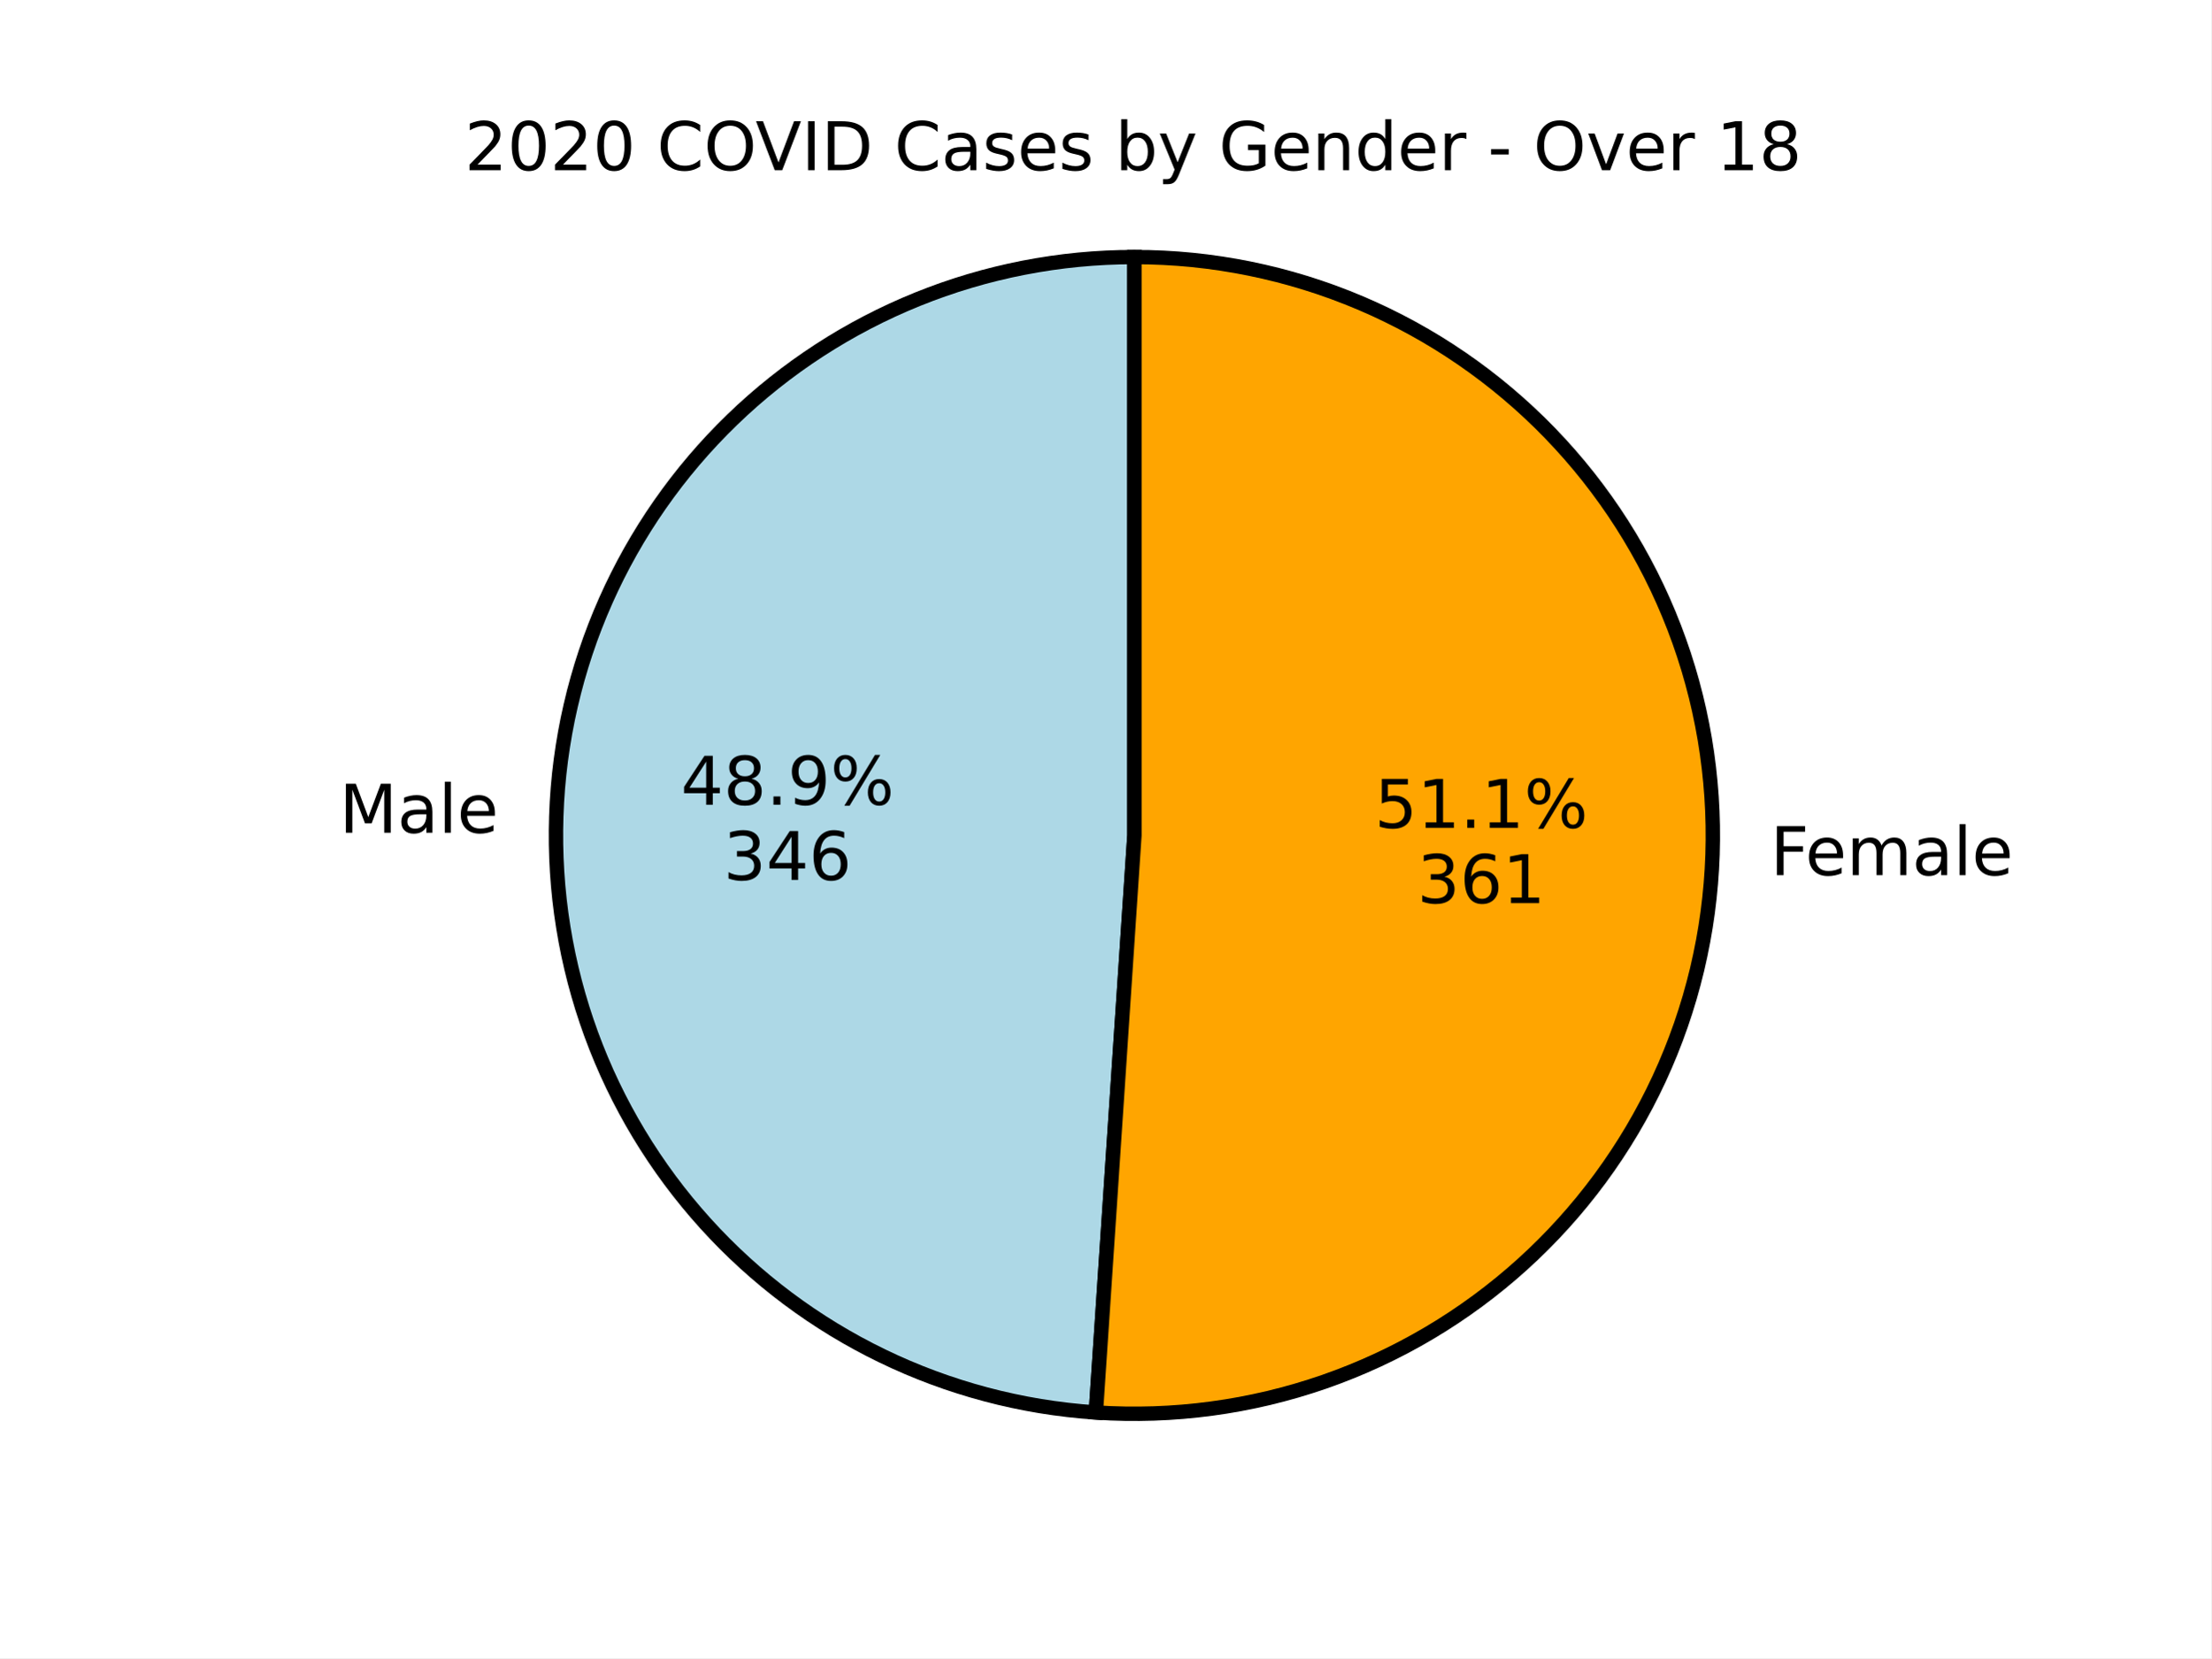
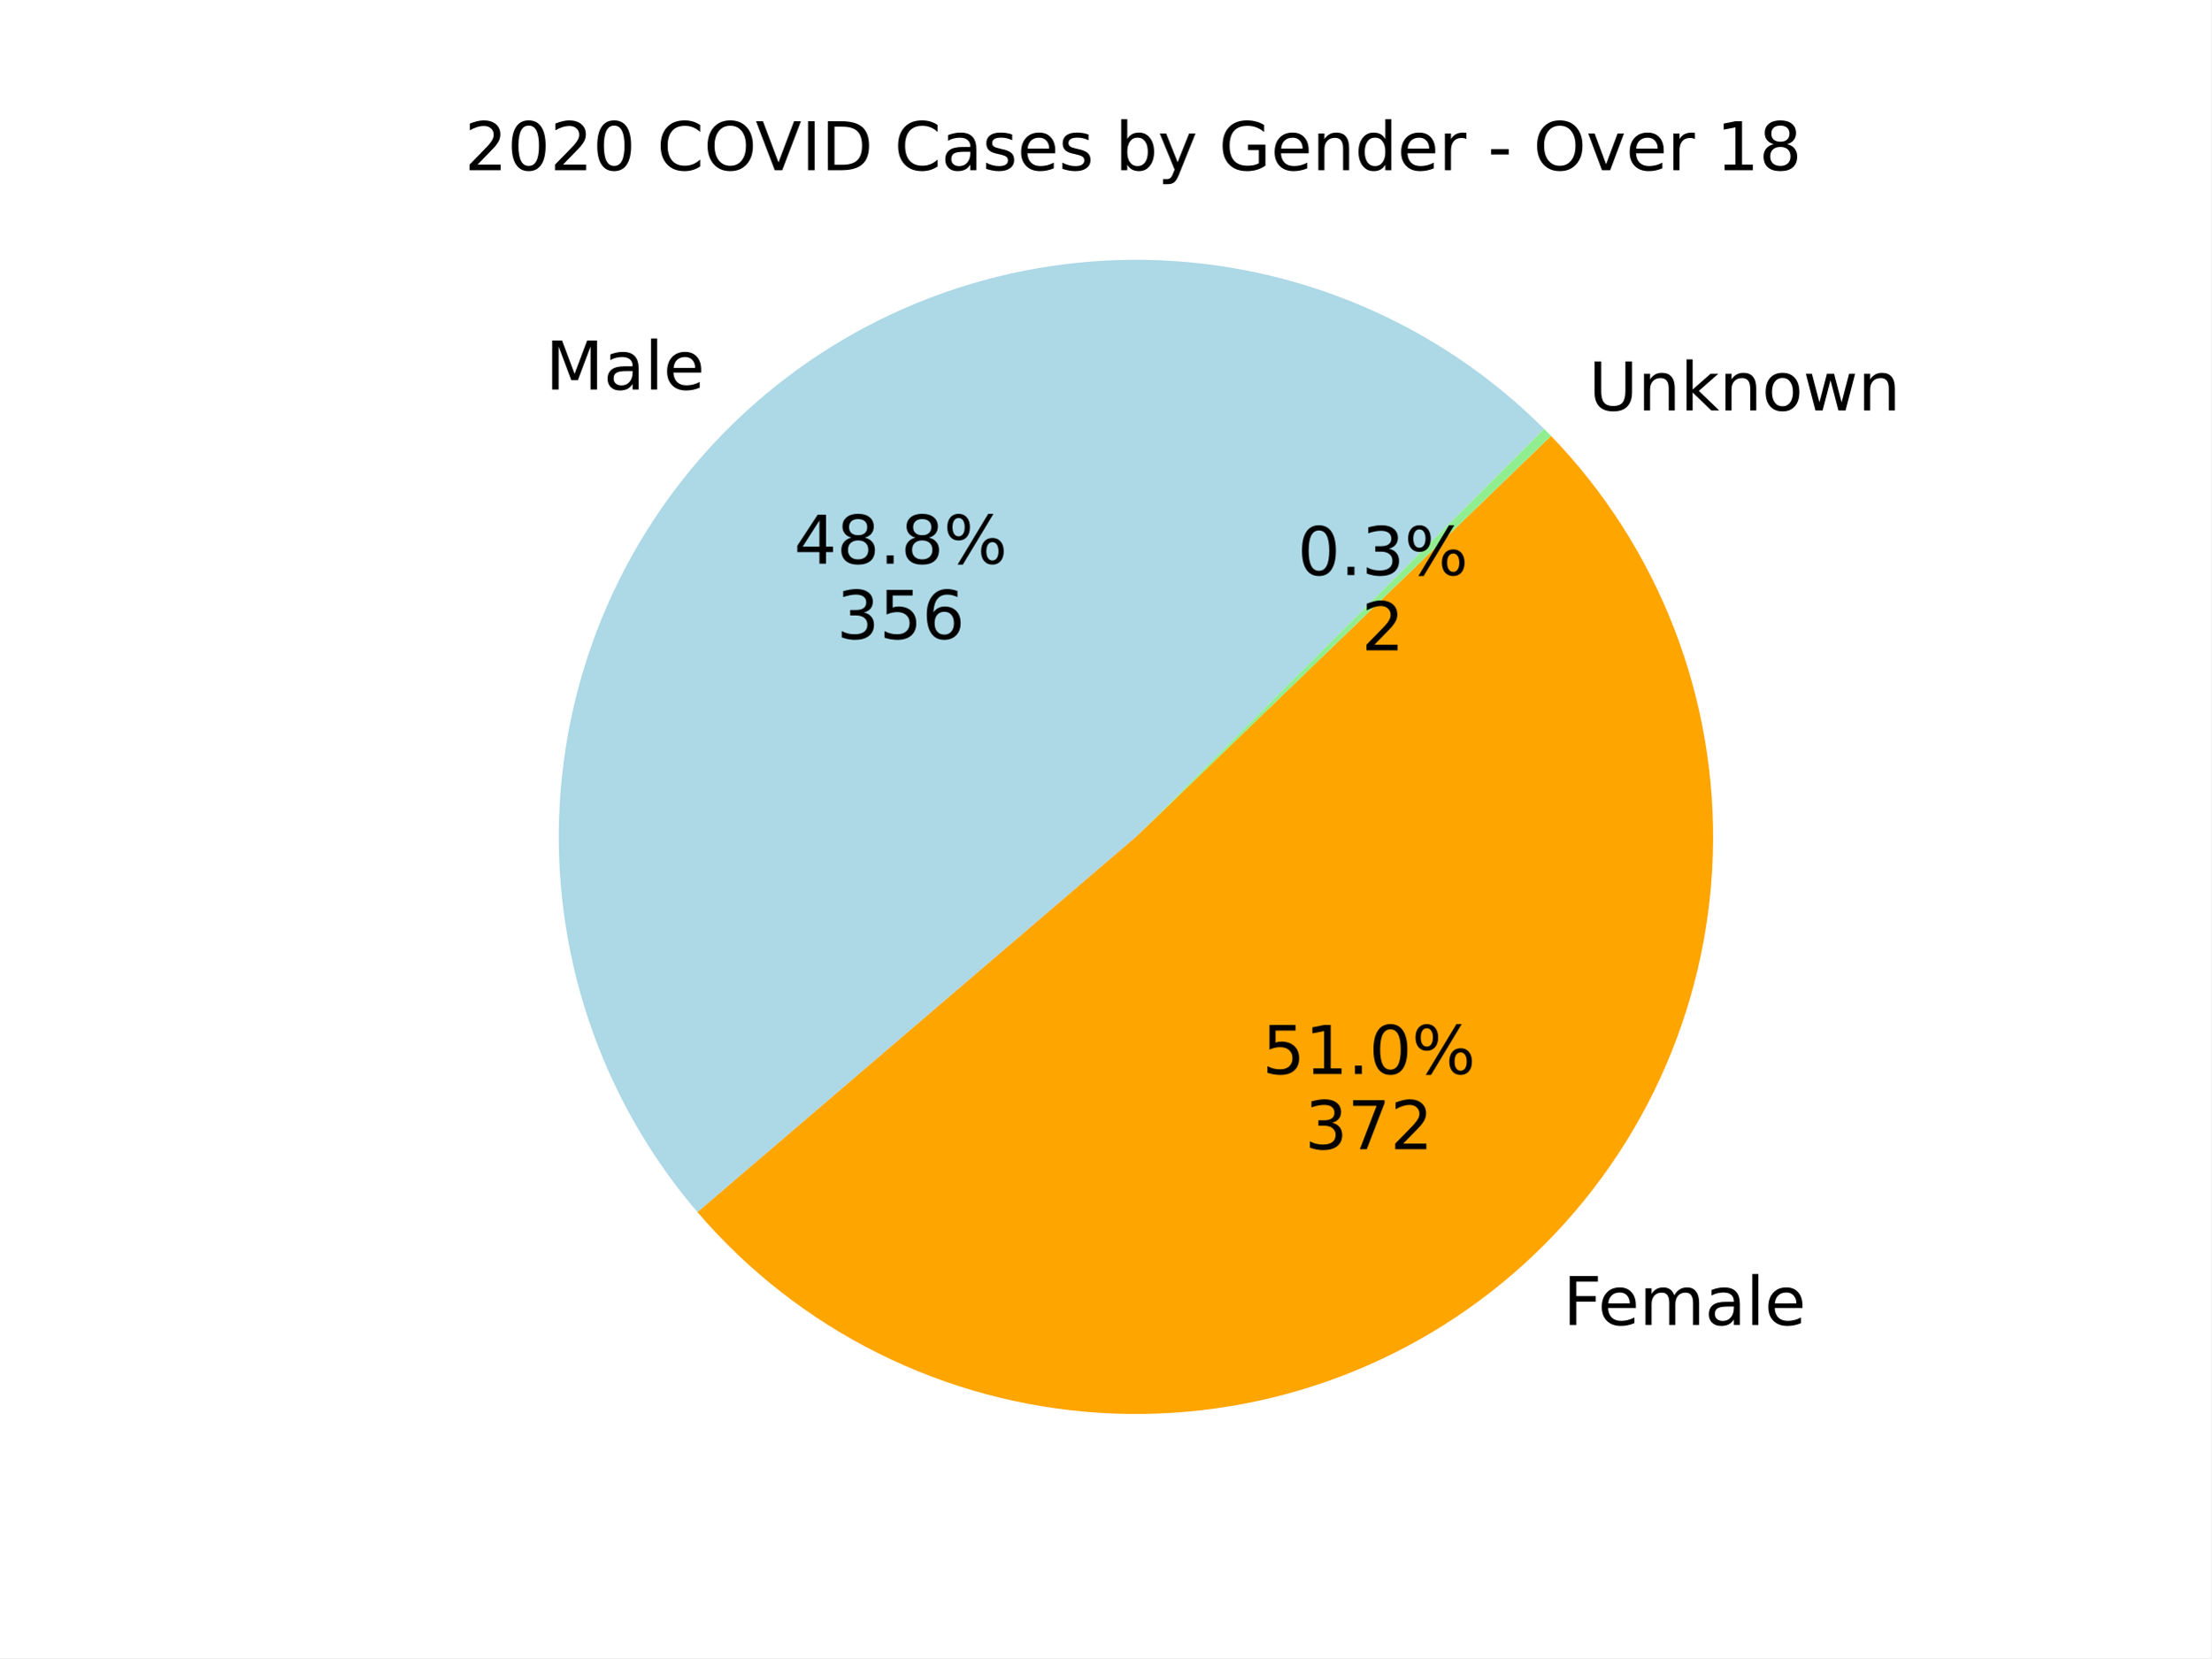
<svg xmlns="http://www.w3.org/2000/svg" xmlns:xlink="http://www.w3.org/1999/xlink" height="345.6pt" version="1.1" viewBox="0 0 460.8 345.6" width="460.8pt">
  <defs>
    <style type="text/css">*{stroke-linecap:butt;stroke-linejoin:round;}</style>
  </defs>
  <g id="figure_1">
    <g id="patch_1">
      <path d="M 0 345.6  L 460.8 345.6  L 460.8 0  L 0 0  z " style="fill:#ffffff;" />
    </g>
    <g id="axes_1">
      <g id="patch_2">
-         <path d="M 236.412 53.568  C 205.145 53.568 175.072 65.732 152.598 87.469  C 130.124 109.207 116.965 138.857 115.923 170.106  C 114.881 201.356 126.036 231.817 147.013 255.003  C 167.989 278.189 197.185 292.329 228.382 294.411  L 236.412 174.123  L 236.412 53.568  z " style="fill:#add8e6;stroke:#000000;stroke-linejoin:miter;stroke-width:3;" />
+         <path d="M 321.787 89.378  C 299.807 67.398 270.14 54.772 239.062 54.17  C 207.983 53.568 177.85 65.036 155.035 86.148  C 132.221 107.261 118.455 136.416 116.65 167.448  C 114.845 198.48 125.138 229.035 145.351 252.65  L 236.733 174.433  L 321.787 89.378  z " style="fill:#add8e6;" />
      </g>
      <g id="patch_3">
-         <path d="M 228.382 294.411  C 244.515 295.488 260.702 293.308 275.976 288.002  C 291.249 282.695 305.3 274.37 317.291 263.522  C 329.281 252.674 338.968 239.524 345.772 224.856  C 352.577 210.189 356.361 194.301 356.9 178.14  C 357.439 161.98 354.721 145.875 348.908 130.787  C 343.096 115.698 334.307 101.932 323.066 90.31  C 311.824 78.688 298.359 69.445 283.472 63.133  C 268.586 56.821 252.581 53.568 236.412 53.568  L 236.412 174.123  L 228.382 294.411  z " style="fill:#ffa500;stroke:#000000;stroke-linejoin:miter;stroke-width:3;" />
+         <path d="M 145.351 252.65  C 155.821 264.882 168.64 274.888 183.049 282.074  C 197.457 289.26 213.162 293.48 229.231 294.484  C 245.301 295.488 261.409 293.256 276.6 287.919  C 291.79 282.583 305.756 274.25 317.667 263.417  C 329.578 252.584 339.193 239.468 345.942 224.85  C 352.69 210.232 356.436 194.407 356.955 178.314  C 357.475 162.222 354.758 146.188 348.967 131.165  C 343.175 116.142 334.426 102.434 323.239 90.855  L 236.733 174.433  L 145.351 252.65  z " style="fill:#ffa500;" />
+       </g>
+       <g id="patch_4">
+         <path d="M 323.239 90.855  C 322.999 90.607 322.758 90.359 322.516 90.113  C 322.274 89.867 322.031 89.622 321.787 89.378  L 236.733 174.433  L 323.239 90.855  z " style="fill:#90ee90;" />
      </g>
      <g id="matplotlib.axis_1" />
      <g id="matplotlib.axis_2" />
      <g id="text_1">
-         <g transform="translate(70.71175 173.5678)scale(0.14 -0.14)">
+         <g transform="translate(113.703 81.18312)scale(0.14 -0.14)">
          <defs>
            <path d="M 9.812 72.906  L 24.516 72.906  L 43.109 23.297  L 61.812 72.906  L 76.516 72.906  L 76.516 0  L 66.891 0  L 66.891 64.016  L 48.094 14.016  L 38.188 14.016  L 19.391 64.016  L 19.391 0  L 9.812 0  z " id="DejaVuSans-77" />
            <path d="M 34.281 27.484  Q 23.391 27.484 19.188 25  Q 14.984 22.516 14.984 16.5  Q 14.984 11.719 18.141 8.906  Q 21.297 6.109 26.703 6.109  Q 34.188 6.109 38.703 11.406  Q 43.219 16.703 43.219 25.484  L 43.219 27.484  z M 52.203 31.203  L 52.203 0  L 43.219 0  L 43.219 8.297  Q 40.141 3.328 35.547 0.953  Q 30.953 -1.422 24.312 -1.422  Q 15.922 -1.422 10.953 3.297  Q 6 8.016 6 15.922  Q 6 25.141 12.172 29.828  Q 18.359 34.516 30.609 34.516  L 43.219 34.516  L 43.219 35.406  Q 43.219 41.609 39.141 45  Q 35.062 48.391 27.688 48.391  Q 23 48.391 18.547 47.266  Q 14.109 46.141 10.016 43.891  L 10.016 52.203  Q 14.938 54.109 19.578 55.047  Q 24.219 56 28.609 56  Q 40.484 56 46.344 49.844  Q 52.203 43.703 52.203 31.203  z " id="DejaVuSans-97" />
            <path d="M 9.422 75.984  L 18.406 75.984  L 18.406 0  L 9.422 0  z " id="DejaVuSans-108" />
            <path d="M 56.203 29.594  L 56.203 25.203  L 14.891 25.203  Q 15.484 15.922 20.484 11.062  Q 25.484 6.203 34.422 6.203  Q 39.594 6.203 44.453 7.469  Q 49.312 8.734 54.109 11.281  L 54.109 2.781  Q 49.266 0.734 44.188 -0.344  Q 39.109 -1.422 33.891 -1.422  Q 20.797 -1.422 13.156 6.188  Q 5.516 13.812 5.516 26.812  Q 5.516 40.234 12.766 48.109  Q 20.016 56 32.328 56  Q 43.359 56 49.781 48.891  Q 56.203 41.797 56.203 29.594  z M 47.219 32.234  Q 47.125 39.594 43.094 43.984  Q 39.062 48.391 32.422 48.391  Q 24.906 48.391 20.391 44.141  Q 15.875 39.891 15.188 32.172  z " id="DejaVuSans-101" />
          </defs>
          <use xlink:href="#DejaVuSans-77" />
          <use x="86.279" xlink:href="#DejaVuSans-97" />
          <use x="147.559" xlink:href="#DejaVuSans-108" />
          <use x="175.342" xlink:href="#DejaVuSans-101" />
        </g>
      </g>
      <g id="text_2">
-         <g transform="translate(141.8814 167.7379)scale(0.14 -0.14)">
+         <g transform="translate(165.4771 117.4868)scale(0.14 -0.14)">
          <defs>
            <path d="M 37.797 64.312  L 12.891 25.391  L 37.797 25.391  z M 35.203 72.906  L 47.609 72.906  L 47.609 25.391  L 58.016 25.391  L 58.016 17.188  L 47.609 17.188  L 47.609 0  L 37.797 0  L 37.797 17.188  L 4.891 17.188  L 4.891 26.703  z " id="DejaVuSans-52" />
            <path d="M 31.781 34.625  Q 24.75 34.625 20.719 30.859  Q 16.703 27.094 16.703 20.516  Q 16.703 13.922 20.719 10.156  Q 24.75 6.391 31.781 6.391  Q 38.812 6.391 42.859 10.172  Q 46.922 13.969 46.922 20.516  Q 46.922 27.094 42.891 30.859  Q 38.875 34.625 31.781 34.625  z M 21.922 38.812  Q 15.578 40.375 12.031 44.719  Q 8.5 49.078 8.5 55.328  Q 8.5 64.062 14.719 69.141  Q 20.953 74.219 31.781 74.219  Q 42.672 74.219 48.875 69.141  Q 55.078 64.062 55.078 55.328  Q 55.078 49.078 51.531 44.719  Q 48 40.375 41.703 38.812  Q 48.828 37.156 52.797 32.312  Q 56.781 27.484 56.781 20.516  Q 56.781 9.906 50.312 4.234  Q 43.844 -1.422 31.781 -1.422  Q 19.734 -1.422 13.25 4.234  Q 6.781 9.906 6.781 20.516  Q 6.781 27.484 10.781 32.312  Q 14.797 37.156 21.922 38.812  z M 18.312 54.391  Q 18.312 48.734 21.844 45.562  Q 25.391 42.391 31.781 42.391  Q 38.141 42.391 41.719 45.562  Q 45.312 48.734 45.312 54.391  Q 45.312 60.062 41.719 63.234  Q 38.141 66.406 31.781 66.406  Q 25.391 66.406 21.844 63.234  Q 18.312 60.062 18.312 54.391  z " id="DejaVuSans-56" />
            <path d="M 10.688 12.406  L 21 12.406  L 21 0  L 10.688 0  z " id="DejaVuSans-46" />
-             <path d="M 10.984 1.516  L 10.984 10.5  Q 14.703 8.734 18.5 7.812  Q 22.312 6.891 25.984 6.891  Q 35.75 6.891 40.891 13.453  Q 46.047 20.016 46.781 33.406  Q 43.953 29.203 39.594 26.953  Q 35.25 24.703 29.984 24.703  Q 19.047 24.703 12.672 31.312  Q 6.297 37.938 6.297 49.422  Q 6.297 60.641 12.938 67.422  Q 19.578 74.219 30.609 74.219  Q 43.266 74.219 49.922 64.516  Q 56.594 54.828 56.594 36.375  Q 56.594 19.141 48.406 8.859  Q 40.234 -1.422 26.422 -1.422  Q 22.703 -1.422 18.891 -0.688  Q 15.094 0.047 10.984 1.516  z M 30.609 32.422  Q 37.25 32.422 41.125 36.953  Q 45.016 41.5 45.016 49.422  Q 45.016 57.281 41.125 61.844  Q 37.25 66.406 30.609 66.406  Q 23.969 66.406 20.094 61.844  Q 16.219 57.281 16.219 49.422  Q 16.219 41.5 20.094 36.953  Q 23.969 32.422 30.609 32.422  z " id="DejaVuSans-57" />
            <path d="M 72.703 32.078  Q 68.453 32.078 66.031 28.469  Q 63.625 24.859 63.625 18.406  Q 63.625 12.062 66.031 8.422  Q 68.453 4.781 72.703 4.781  Q 76.859 4.781 79.266 8.422  Q 81.688 12.062 81.688 18.406  Q 81.688 24.812 79.266 28.438  Q 76.859 32.078 72.703 32.078  z M 72.703 38.281  Q 80.422 38.281 84.953 32.906  Q 89.5 27.547 89.5 18.406  Q 89.5 9.281 84.938 3.922  Q 80.375 -1.422 72.703 -1.422  Q 64.891 -1.422 60.344 3.922  Q 55.812 9.281 55.812 18.406  Q 55.812 27.594 60.375 32.938  Q 64.938 38.281 72.703 38.281  z M 22.312 68.016  Q 18.109 68.016 15.688 64.375  Q 13.281 60.75 13.281 54.391  Q 13.281 47.953 15.672 44.328  Q 18.062 40.719 22.312 40.719  Q 26.562 40.719 28.969 44.328  Q 31.391 47.953 31.391 54.391  Q 31.391 60.688 28.953 64.344  Q 26.516 68.016 22.312 68.016  z M 66.406 74.219  L 74.219 74.219  L 28.609 -1.422  L 20.797 -1.422  z M 22.312 74.219  Q 30.031 74.219 34.609 68.875  Q 39.203 63.531 39.203 54.391  Q 39.203 45.172 34.641 39.844  Q 30.078 34.516 22.312 34.516  Q 14.547 34.516 10.031 39.859  Q 5.516 45.219 5.516 54.391  Q 5.516 63.484 10.047 68.844  Q 14.594 74.219 22.312 74.219  z " id="DejaVuSans-37" />
          </defs>
          <use xlink:href="#DejaVuSans-52" />
          <use x="63.623" xlink:href="#DejaVuSans-56" />
          <use x="127.246" xlink:href="#DejaVuSans-46" />
-           <use x="159.033" xlink:href="#DejaVuSans-57" />
+           <use x="159.033" xlink:href="#DejaVuSans-56" />
          <use x="222.656" xlink:href="#DejaVuSans-37" />
        </g>
-         <g transform="translate(150.7572 183.4148)scale(0.14 -0.14)">
+         <g transform="translate(174.3529 133.1637)scale(0.14 -0.14)">
          <defs>
            <path d="M 40.578 39.312  Q 47.656 37.797 51.625 33  Q 55.609 28.219 55.609 21.188  Q 55.609 10.406 48.188 4.484  Q 40.766 -1.422 27.094 -1.422  Q 22.516 -1.422 17.656 -0.516  Q 12.797 0.391 7.625 2.203  L 7.625 11.719  Q 11.719 9.328 16.594 8.109  Q 21.484 6.891 26.812 6.891  Q 36.078 6.891 40.938 10.547  Q 45.797 14.203 45.797 21.188  Q 45.797 27.641 41.281 31.266  Q 36.766 34.906 28.719 34.906  L 20.219 34.906  L 20.219 43.016  L 29.109 43.016  Q 36.375 43.016 40.234 45.922  Q 44.094 48.828 44.094 54.297  Q 44.094 59.906 40.109 62.906  Q 36.141 65.922 28.719 65.922  Q 24.656 65.922 20.016 65.031  Q 15.375 64.156 9.812 62.312  L 9.812 71.094  Q 15.438 72.656 20.344 73.438  Q 25.25 74.219 29.594 74.219  Q 40.828 74.219 47.359 69.109  Q 53.906 64.016 53.906 55.328  Q 53.906 49.266 50.438 45.094  Q 46.969 40.922 40.578 39.312  z " id="DejaVuSans-51" />
+             <path d="M 10.797 72.906  L 49.516 72.906  L 49.516 64.594  L 19.828 64.594  L 19.828 46.734  Q 21.969 47.469 24.109 47.828  Q 26.266 48.188 28.422 48.188  Q 40.625 48.188 47.75 41.5  Q 54.891 34.812 54.891 23.391  Q 54.891 11.625 47.562 5.094  Q 40.234 -1.422 26.906 -1.422  Q 22.312 -1.422 17.547 -0.641  Q 12.797 0.141 7.719 1.703  L 7.719 11.625  Q 12.109 9.234 16.797 8.062  Q 21.484 6.891 26.703 6.891  Q 35.156 6.891 40.078 11.328  Q 45.016 15.766 45.016 23.391  Q 45.016 31 40.078 35.438  Q 35.156 39.891 26.703 39.891  Q 22.75 39.891 18.812 39.016  Q 14.891 38.141 10.797 36.281  z " id="DejaVuSans-53" />
            <path d="M 33.016 40.375  Q 26.375 40.375 22.484 35.828  Q 18.609 31.297 18.609 23.391  Q 18.609 15.531 22.484 10.953  Q 26.375 6.391 33.016 6.391  Q 39.656 6.391 43.531 10.953  Q 47.406 15.531 47.406 23.391  Q 47.406 31.297 43.531 35.828  Q 39.656 40.375 33.016 40.375  z M 52.594 71.297  L 52.594 62.312  Q 48.875 64.062 45.094 64.984  Q 41.312 65.922 37.594 65.922  Q 27.828 65.922 22.672 59.328  Q 17.531 52.734 16.797 39.406  Q 19.672 43.656 24.016 45.922  Q 28.375 48.188 33.594 48.188  Q 44.578 48.188 50.953 41.516  Q 57.328 34.859 57.328 23.391  Q 57.328 12.156 50.688 5.359  Q 44.047 -1.422 33.016 -1.422  Q 20.359 -1.422 13.672 8.266  Q 6.984 17.969 6.984 36.375  Q 6.984 53.656 15.188 63.938  Q 23.391 74.219 37.203 74.219  Q 40.922 74.219 44.703 73.484  Q 48.484 72.75 52.594 71.297  z " id="DejaVuSans-54" />
          </defs>
          <use xlink:href="#DejaVuSans-51" />
-           <use x="63.623" xlink:href="#DejaVuSans-52" />
+           <use x="63.623" xlink:href="#DejaVuSans-53" />
          <use x="127.246" xlink:href="#DejaVuSans-54" />
        </g>
      </g>
      <g id="text_3">
-         <g transform="translate(368.9488 182.4052)scale(0.14 -0.14)">
+         <g transform="translate(325.7603 276.1785)scale(0.14 -0.14)">
          <defs>
            <path d="M 9.812 72.906  L 51.703 72.906  L 51.703 64.594  L 19.672 64.594  L 19.672 43.109  L 48.578 43.109  L 48.578 34.812  L 19.672 34.812  L 19.672 0  L 9.812 0  z " id="DejaVuSans-70" />
            <path d="M 52 44.188  Q 55.375 50.25 60.062 53.125  Q 64.75 56 71.094 56  Q 79.641 56 84.281 50.016  Q 88.922 44.047 88.922 33.016  L 88.922 0  L 79.891 0  L 79.891 32.719  Q 79.891 40.578 77.094 44.375  Q 74.312 48.188 68.609 48.188  Q 61.625 48.188 57.562 43.547  Q 53.516 38.922 53.516 30.906  L 53.516 0  L 44.484 0  L 44.484 32.719  Q 44.484 40.625 41.703 44.406  Q 38.922 48.188 33.109 48.188  Q 26.219 48.188 22.156 43.531  Q 18.109 38.875 18.109 30.906  L 18.109 0  L 9.078 0  L 9.078 54.688  L 18.109 54.688  L 18.109 46.188  Q 21.188 51.219 25.484 53.609  Q 29.781 56 35.688 56  Q 41.656 56 45.828 52.969  Q 50 49.953 52 44.188  z " id="DejaVuSans-109" />
          </defs>
          <use xlink:href="#DejaVuSans-70" />
          <use x="52.02" xlink:href="#DejaVuSans-101" />
          <use x="113.543" xlink:href="#DejaVuSans-109" />
          <use x="210.955" xlink:href="#DejaVuSans-97" />
          <use x="272.234" xlink:href="#DejaVuSans-108" />
          <use x="300.018" xlink:href="#DejaVuSans-101" />
        </g>
      </g>
      <g id="text_4">
-         <g transform="translate(286.4676 172.5582)scale(0.14 -0.14)">
+         <g transform="translate(263.0561 223.8479)scale(0.14 -0.14)">
          <defs>
-             <path d="M 10.797 72.906  L 49.516 72.906  L 49.516 64.594  L 19.828 64.594  L 19.828 46.734  Q 21.969 47.469 24.109 47.828  Q 26.266 48.188 28.422 48.188  Q 40.625 48.188 47.75 41.5  Q 54.891 34.812 54.891 23.391  Q 54.891 11.625 47.562 5.094  Q 40.234 -1.422 26.906 -1.422  Q 22.312 -1.422 17.547 -0.641  Q 12.797 0.141 7.719 1.703  L 7.719 11.625  Q 12.109 9.234 16.797 8.062  Q 21.484 6.891 26.703 6.891  Q 35.156 6.891 40.078 11.328  Q 45.016 15.766 45.016 23.391  Q 45.016 31 40.078 35.438  Q 35.156 39.891 26.703 39.891  Q 22.75 39.891 18.812 39.016  Q 14.891 38.141 10.797 36.281  z " id="DejaVuSans-53" />
            <path d="M 12.406 8.297  L 28.516 8.297  L 28.516 63.922  L 10.984 60.406  L 10.984 69.391  L 28.422 72.906  L 38.281 72.906  L 38.281 8.297  L 54.391 8.297  L 54.391 0  L 12.406 0  z " id="DejaVuSans-49" />
+             <path d="M 31.781 66.406  Q 24.172 66.406 20.328 58.906  Q 16.5 51.422 16.5 36.375  Q 16.5 21.391 20.328 13.891  Q 24.172 6.391 31.781 6.391  Q 39.453 6.391 43.281 13.891  Q 47.125 21.391 47.125 36.375  Q 47.125 51.422 43.281 58.906  Q 39.453 66.406 31.781 66.406  z M 31.781 74.219  Q 44.047 74.219 50.516 64.516  Q 56.984 54.828 56.984 36.375  Q 56.984 17.969 50.516 8.266  Q 44.047 -1.422 31.781 -1.422  Q 19.531 -1.422 13.062 8.266  Q 6.594 17.969 6.594 36.375  Q 6.594 54.828 13.062 64.516  Q 19.531 74.219 31.781 74.219  z " id="DejaVuSans-48" />
          </defs>
          <use xlink:href="#DejaVuSans-53" />
          <use x="63.623" xlink:href="#DejaVuSans-49" />
          <use x="127.246" xlink:href="#DejaVuSans-46" />
-           <use x="159.033" xlink:href="#DejaVuSans-49" />
+           <use x="159.033" xlink:href="#DejaVuSans-48" />
          <use x="222.656" xlink:href="#DejaVuSans-37" />
        </g>
-         <g transform="translate(295.3433 188.2351)scale(0.14 -0.14)">
+         <g transform="translate(271.9319 239.5248)scale(0.14 -0.14)">
+           <defs>
+             <path d="M 8.203 72.906  L 55.078 72.906  L 55.078 68.703  L 28.609 0  L 18.312 0  L 43.219 64.594  L 8.203 64.594  z " id="DejaVuSans-55" />
+             <path d="M 19.188 8.297  L 53.609 8.297  L 53.609 0  L 7.328 0  L 7.328 8.297  Q 12.938 14.109 22.625 23.891  Q 32.328 33.688 34.812 36.531  Q 39.547 41.844 41.422 45.531  Q 43.312 49.219 43.312 52.781  Q 43.312 58.594 39.234 62.25  Q 35.156 65.922 28.609 65.922  Q 23.969 65.922 18.812 64.312  Q 13.672 62.703 7.812 59.422  L 7.812 69.391  Q 13.766 71.781 18.938 73  Q 24.125 74.219 28.422 74.219  Q 39.75 74.219 46.484 68.547  Q 53.219 62.891 53.219 53.422  Q 53.219 48.922 51.531 44.891  Q 49.859 40.875 45.406 35.406  Q 44.188 33.984 37.641 27.219  Q 31.109 20.453 19.188 8.297  z " id="DejaVuSans-50" />
+           </defs>
          <use xlink:href="#DejaVuSans-51" />
-           <use x="63.623" xlink:href="#DejaVuSans-54" />
-           <use x="127.246" xlink:href="#DejaVuSans-49" />
+           <use x="63.623" xlink:href="#DejaVuSans-55" />
+           <use x="127.246" xlink:href="#DejaVuSans-50" />
        </g>
      </g>
      <g id="text_5">
+         <g transform="translate(331.0944 85.54457)scale(0.14 -0.14)">
+           <defs>
+             <path d="M 8.688 72.906  L 18.609 72.906  L 18.609 28.609  Q 18.609 16.891 22.844 11.734  Q 27.094 6.594 36.625 6.594  Q 46.094 6.594 50.344 11.734  Q 54.594 16.891 54.594 28.609  L 54.594 72.906  L 64.5 72.906  L 64.5 27.391  Q 64.5 13.141 57.438 5.859  Q 50.391 -1.422 36.625 -1.422  Q 22.797 -1.422 15.734 5.859  Q 8.688 13.141 8.688 27.391  z " id="DejaVuSans-85" />
+             <path d="M 54.891 33.016  L 54.891 0  L 45.906 0  L 45.906 32.719  Q 45.906 40.484 42.875 44.328  Q 39.844 48.188 33.797 48.188  Q 26.516 48.188 22.312 43.547  Q 18.109 38.922 18.109 30.906  L 18.109 0  L 9.078 0  L 9.078 54.688  L 18.109 54.688  L 18.109 46.188  Q 21.344 51.125 25.703 53.562  Q 30.078 56 35.797 56  Q 45.219 56 50.047 50.172  Q 54.891 44.344 54.891 33.016  z " id="DejaVuSans-110" />
+             <path d="M 9.078 75.984  L 18.109 75.984  L 18.109 31.109  L 44.922 54.688  L 56.391 54.688  L 27.391 29.109  L 57.625 0  L 45.906 0  L 18.109 26.703  L 18.109 0  L 9.078 0  z " id="DejaVuSans-107" />
+             <path d="M 30.609 48.391  Q 23.391 48.391 19.188 42.75  Q 14.984 37.109 14.984 27.297  Q 14.984 17.484 19.156 11.844  Q 23.344 6.203 30.609 6.203  Q 37.797 6.203 41.984 11.859  Q 46.188 17.531 46.188 27.297  Q 46.188 37.016 41.984 42.703  Q 37.797 48.391 30.609 48.391  z M 30.609 56  Q 42.328 56 49.016 48.375  Q 55.719 40.766 55.719 27.297  Q 55.719 13.875 49.016 6.219  Q 42.328 -1.422 30.609 -1.422  Q 18.844 -1.422 12.172 6.219  Q 5.516 13.875 5.516 27.297  Q 5.516 40.766 12.172 48.375  Q 18.844 56 30.609 56  z " id="DejaVuSans-111" />
+             <path d="M 4.203 54.688  L 13.188 54.688  L 24.422 12.016  L 35.594 54.688  L 46.188 54.688  L 57.422 12.016  L 68.609 54.688  L 77.594 54.688  L 63.281 0  L 52.688 0  L 40.922 44.828  L 29.109 0  L 18.5 0  z " id="DejaVuSans-119" />
+           </defs>
+           <use xlink:href="#DejaVuSans-85" />
+           <use x="73.193" xlink:href="#DejaVuSans-110" />
+           <use x="136.572" xlink:href="#DejaVuSans-107" />
+           <use x="194.482" xlink:href="#DejaVuSans-110" />
+           <use x="257.861" xlink:href="#DejaVuSans-111" />
+           <use x="319.043" xlink:href="#DejaVuSans-119" />
+           <use x="400.83" xlink:href="#DejaVuSans-110" />
+         </g>
+       </g>
+       <g id="text_6">
+         <g transform="translate(270.4193 119.8658)scale(0.14 -0.14)">
+           <use xlink:href="#DejaVuSans-48" />
+           <use x="63.623" xlink:href="#DejaVuSans-46" />
+           <use x="95.41" xlink:href="#DejaVuSans-51" />
+           <use x="159.033" xlink:href="#DejaVuSans-37" />
+         </g>
+         <g transform="translate(283.7489 135.5427)scale(0.14 -0.14)">
+           <use xlink:href="#DejaVuSans-50" />
+         </g>
+       </g>
+       <g id="text_7">
        <g transform="translate(96.82063 35.472)scale(0.14 -0.14)">
          <defs>
-             <path d="M 19.188 8.297  L 53.609 8.297  L 53.609 0  L 7.328 0  L 7.328 8.297  Q 12.938 14.109 22.625 23.891  Q 32.328 33.688 34.812 36.531  Q 39.547 41.844 41.422 45.531  Q 43.312 49.219 43.312 52.781  Q 43.312 58.594 39.234 62.25  Q 35.156 65.922 28.609 65.922  Q 23.969 65.922 18.812 64.312  Q 13.672 62.703 7.812 59.422  L 7.812 69.391  Q 13.766 71.781 18.938 73  Q 24.125 74.219 28.422 74.219  Q 39.75 74.219 46.484 68.547  Q 53.219 62.891 53.219 53.422  Q 53.219 48.922 51.531 44.891  Q 49.859 40.875 45.406 35.406  Q 44.188 33.984 37.641 27.219  Q 31.109 20.453 19.188 8.297  z " id="DejaVuSans-50" />
-             <path d="M 31.781 66.406  Q 24.172 66.406 20.328 58.906  Q 16.5 51.422 16.5 36.375  Q 16.5 21.391 20.328 13.891  Q 24.172 6.391 31.781 6.391  Q 39.453 6.391 43.281 13.891  Q 47.125 21.391 47.125 36.375  Q 47.125 51.422 43.281 58.906  Q 39.453 66.406 31.781 66.406  z M 31.781 74.219  Q 44.047 74.219 50.516 64.516  Q 56.984 54.828 56.984 36.375  Q 56.984 17.969 50.516 8.266  Q 44.047 -1.422 31.781 -1.422  Q 19.531 -1.422 13.062 8.266  Q 6.594 17.969 6.594 36.375  Q 6.594 54.828 13.062 64.516  Q 19.531 74.219 31.781 74.219  z " id="DejaVuSans-48" />
            <path id="DejaVuSans-32" />
            <path d="M 64.406 67.281  L 64.406 56.891  Q 59.422 61.531 53.781 63.812  Q 48.141 66.109 41.797 66.109  Q 29.297 66.109 22.656 58.469  Q 16.016 50.828 16.016 36.375  Q 16.016 21.969 22.656 14.328  Q 29.297 6.688 41.797 6.688  Q 48.141 6.688 53.781 8.984  Q 59.422 11.281 64.406 15.922  L 64.406 5.609  Q 59.234 2.094 53.438 0.328  Q 47.656 -1.422 41.219 -1.422  Q 24.656 -1.422 15.125 8.703  Q 5.609 18.844 5.609 36.375  Q 5.609 53.953 15.125 64.078  Q 24.656 74.219 41.219 74.219  Q 47.75 74.219 53.531 72.484  Q 59.328 70.75 64.406 67.281  z " id="DejaVuSans-67" />
            <path d="M 39.406 66.219  Q 28.656 66.219 22.328 58.203  Q 16.016 50.203 16.016 36.375  Q 16.016 22.609 22.328 14.594  Q 28.656 6.594 39.406 6.594  Q 50.141 6.594 56.422 14.594  Q 62.703 22.609 62.703 36.375  Q 62.703 50.203 56.422 58.203  Q 50.141 66.219 39.406 66.219  z M 39.406 74.219  Q 54.734 74.219 63.906 63.938  Q 73.094 53.656 73.094 36.375  Q 73.094 19.141 63.906 8.859  Q 54.734 -1.422 39.406 -1.422  Q 24.031 -1.422 14.812 8.828  Q 5.609 19.094 5.609 36.375  Q 5.609 53.656 14.812 63.938  Q 24.031 74.219 39.406 74.219  z " id="DejaVuSans-79" />
            <path d="M 28.609 0  L 0.781 72.906  L 11.078 72.906  L 34.188 11.531  L 57.328 72.906  L 67.578 72.906  L 39.797 0  z " id="DejaVuSans-86" />
            <path d="M 9.812 72.906  L 19.672 72.906  L 19.672 0  L 9.812 0  z " id="DejaVuSans-73" />
            <path d="M 19.672 64.797  L 19.672 8.109  L 31.594 8.109  Q 46.688 8.109 53.688 14.938  Q 60.688 21.781 60.688 36.531  Q 60.688 51.172 53.688 57.984  Q 46.688 64.797 31.594 64.797  z M 9.812 72.906  L 30.078 72.906  Q 51.266 72.906 61.172 64.094  Q 71.094 55.281 71.094 36.531  Q 71.094 17.672 61.125 8.828  Q 51.172 0 30.078 0  L 9.812 0  z " id="DejaVuSans-68" />
            <path d="M 44.281 53.078  L 44.281 44.578  Q 40.484 46.531 36.375 47.5  Q 32.281 48.484 27.875 48.484  Q 21.188 48.484 17.844 46.438  Q 14.5 44.391 14.5 40.281  Q 14.5 37.156 16.891 35.375  Q 19.281 33.594 26.516 31.984  L 29.594 31.297  Q 39.156 29.25 43.188 25.516  Q 47.219 21.781 47.219 15.094  Q 47.219 7.469 41.188 3.016  Q 35.156 -1.422 24.609 -1.422  Q 20.219 -1.422 15.453 -0.562  Q 10.688 0.297 5.422 2  L 5.422 11.281  Q 10.406 8.688 15.234 7.391  Q 20.062 6.109 24.812 6.109  Q 31.156 6.109 34.562 8.281  Q 37.984 10.453 37.984 14.406  Q 37.984 18.062 35.516 20.016  Q 33.062 21.969 24.703 23.781  L 21.578 24.516  Q 13.234 26.266 9.516 29.906  Q 5.812 33.547 5.812 39.891  Q 5.812 47.609 11.281 51.797  Q 16.75 56 26.812 56  Q 31.781 56 36.172 55.266  Q 40.578 54.547 44.281 53.078  z " id="DejaVuSans-115" />
            <path d="M 48.688 27.297  Q 48.688 37.203 44.609 42.844  Q 40.531 48.484 33.406 48.484  Q 26.266 48.484 22.188 42.844  Q 18.109 37.203 18.109 27.297  Q 18.109 17.391 22.188 11.75  Q 26.266 6.109 33.406 6.109  Q 40.531 6.109 44.609 11.75  Q 48.688 17.391 48.688 27.297  z M 18.109 46.391  Q 20.953 51.266 25.266 53.625  Q 29.594 56 35.594 56  Q 45.562 56 51.781 48.094  Q 58.016 40.188 58.016 27.297  Q 58.016 14.406 51.781 6.484  Q 45.562 -1.422 35.594 -1.422  Q 29.594 -1.422 25.266 0.953  Q 20.953 3.328 18.109 8.203  L 18.109 0  L 9.078 0  L 9.078 75.984  L 18.109 75.984  z " id="DejaVuSans-98" />
            <path d="M 32.172 -5.078  Q 28.375 -14.844 24.75 -17.812  Q 21.141 -20.797 15.094 -20.797  L 7.906 -20.797  L 7.906 -13.281  L 13.188 -13.281  Q 16.891 -13.281 18.938 -11.516  Q 21 -9.766 23.484 -3.219  L 25.094 0.875  L 2.984 54.688  L 12.5 54.688  L 29.594 11.922  L 46.688 54.688  L 56.203 54.688  z " id="DejaVuSans-121" />
            <path d="M 59.516 10.406  L 59.516 29.984  L 43.406 29.984  L 43.406 38.094  L 69.281 38.094  L 69.281 6.781  Q 63.578 2.734 56.688 0.656  Q 49.812 -1.422 42 -1.422  Q 24.906 -1.422 15.25 8.562  Q 5.609 18.562 5.609 36.375  Q 5.609 54.25 15.25 64.234  Q 24.906 74.219 42 74.219  Q 49.125 74.219 55.547 72.453  Q 61.969 70.703 67.391 67.281  L 67.391 56.781  Q 61.922 61.422 55.766 63.766  Q 49.609 66.109 42.828 66.109  Q 29.438 66.109 22.719 58.641  Q 16.016 51.172 16.016 36.375  Q 16.016 21.625 22.719 14.156  Q 29.438 6.688 42.828 6.688  Q 48.047 6.688 52.141 7.594  Q 56.25 8.5 59.516 10.406  z " id="DejaVuSans-71" />
-             <path d="M 54.891 33.016  L 54.891 0  L 45.906 0  L 45.906 32.719  Q 45.906 40.484 42.875 44.328  Q 39.844 48.188 33.797 48.188  Q 26.516 48.188 22.312 43.547  Q 18.109 38.922 18.109 30.906  L 18.109 0  L 9.078 0  L 9.078 54.688  L 18.109 54.688  L 18.109 46.188  Q 21.344 51.125 25.703 53.562  Q 30.078 56 35.797 56  Q 45.219 56 50.047 50.172  Q 54.891 44.344 54.891 33.016  z " id="DejaVuSans-110" />
            <path d="M 45.406 46.391  L 45.406 75.984  L 54.391 75.984  L 54.391 0  L 45.406 0  L 45.406 8.203  Q 42.578 3.328 38.25 0.953  Q 33.938 -1.422 27.875 -1.422  Q 17.969 -1.422 11.734 6.484  Q 5.516 14.406 5.516 27.297  Q 5.516 40.188 11.734 48.094  Q 17.969 56 27.875 56  Q 33.938 56 38.25 53.625  Q 42.578 51.266 45.406 46.391  z M 14.797 27.297  Q 14.797 17.391 18.875 11.75  Q 22.953 6.109 30.078 6.109  Q 37.203 6.109 41.297 11.75  Q 45.406 17.391 45.406 27.297  Q 45.406 37.203 41.297 42.844  Q 37.203 48.484 30.078 48.484  Q 22.953 48.484 18.875 42.844  Q 14.797 37.203 14.797 27.297  z " id="DejaVuSans-100" />
            <path d="M 41.109 46.297  Q 39.594 47.172 37.812 47.578  Q 36.031 48 33.891 48  Q 26.266 48 22.188 43.047  Q 18.109 38.094 18.109 28.812  L 18.109 0  L 9.078 0  L 9.078 54.688  L 18.109 54.688  L 18.109 46.188  Q 20.953 51.172 25.484 53.578  Q 30.031 56 36.531 56  Q 37.453 56 38.578 55.875  Q 39.703 55.766 41.062 55.516  z " id="DejaVuSans-114" />
            <path d="M 4.891 31.391  L 31.203 31.391  L 31.203 23.391  L 4.891 23.391  z " id="DejaVuSans-45" />
            <path d="M 2.984 54.688  L 12.5 54.688  L 29.594 8.797  L 46.688 54.688  L 56.203 54.688  L 35.688 0  L 23.484 0  z " id="DejaVuSans-118" />
          </defs>
          <use xlink:href="#DejaVuSans-50" />
          <use x="63.623" xlink:href="#DejaVuSans-48" />
          <use x="127.246" xlink:href="#DejaVuSans-50" />
          <use x="190.869" xlink:href="#DejaVuSans-48" />
          <use x="254.492" xlink:href="#DejaVuSans-32" />
          <use x="286.279" xlink:href="#DejaVuSans-67" />
          <use x="356.104" xlink:href="#DejaVuSans-79" />
          <use x="433.064" xlink:href="#DejaVuSans-86" />
          <use x="501.473" xlink:href="#DejaVuSans-73" />
          <use x="530.965" xlink:href="#DejaVuSans-68" />
          <use x="607.967" xlink:href="#DejaVuSans-32" />
          <use x="639.754" xlink:href="#DejaVuSans-67" />
          <use x="709.578" xlink:href="#DejaVuSans-97" />
          <use x="770.857" xlink:href="#DejaVuSans-115" />
          <use x="822.957" xlink:href="#DejaVuSans-101" />
          <use x="884.48" xlink:href="#DejaVuSans-115" />
          <use x="936.58" xlink:href="#DejaVuSans-32" />
          <use x="968.367" xlink:href="#DejaVuSans-98" />
          <use x="1031.844" xlink:href="#DejaVuSans-121" />
          <use x="1091.023" xlink:href="#DejaVuSans-32" />
          <use x="1122.811" xlink:href="#DejaVuSans-71" />
          <use x="1200.301" xlink:href="#DejaVuSans-101" />
          <use x="1261.824" xlink:href="#DejaVuSans-110" />
          <use x="1325.203" xlink:href="#DejaVuSans-100" />
          <use x="1388.68" xlink:href="#DejaVuSans-101" />
          <use x="1450.203" xlink:href="#DejaVuSans-114" />
          <use x="1491.316" xlink:href="#DejaVuSans-32" />
          <use x="1523.104" xlink:href="#DejaVuSans-45" />
          <use x="1559.188" xlink:href="#DejaVuSans-32" />
          <use x="1590.975" xlink:href="#DejaVuSans-79" />
          <use x="1669.686" xlink:href="#DejaVuSans-118" />
          <use x="1728.865" xlink:href="#DejaVuSans-101" />
          <use x="1790.389" xlink:href="#DejaVuSans-114" />
          <use x="1831.502" xlink:href="#DejaVuSans-32" />
          <use x="1863.289" xlink:href="#DejaVuSans-49" />
          <use x="1926.912" xlink:href="#DejaVuSans-56" />
        </g>
      </g>
    </g>
  </g>
</svg>
